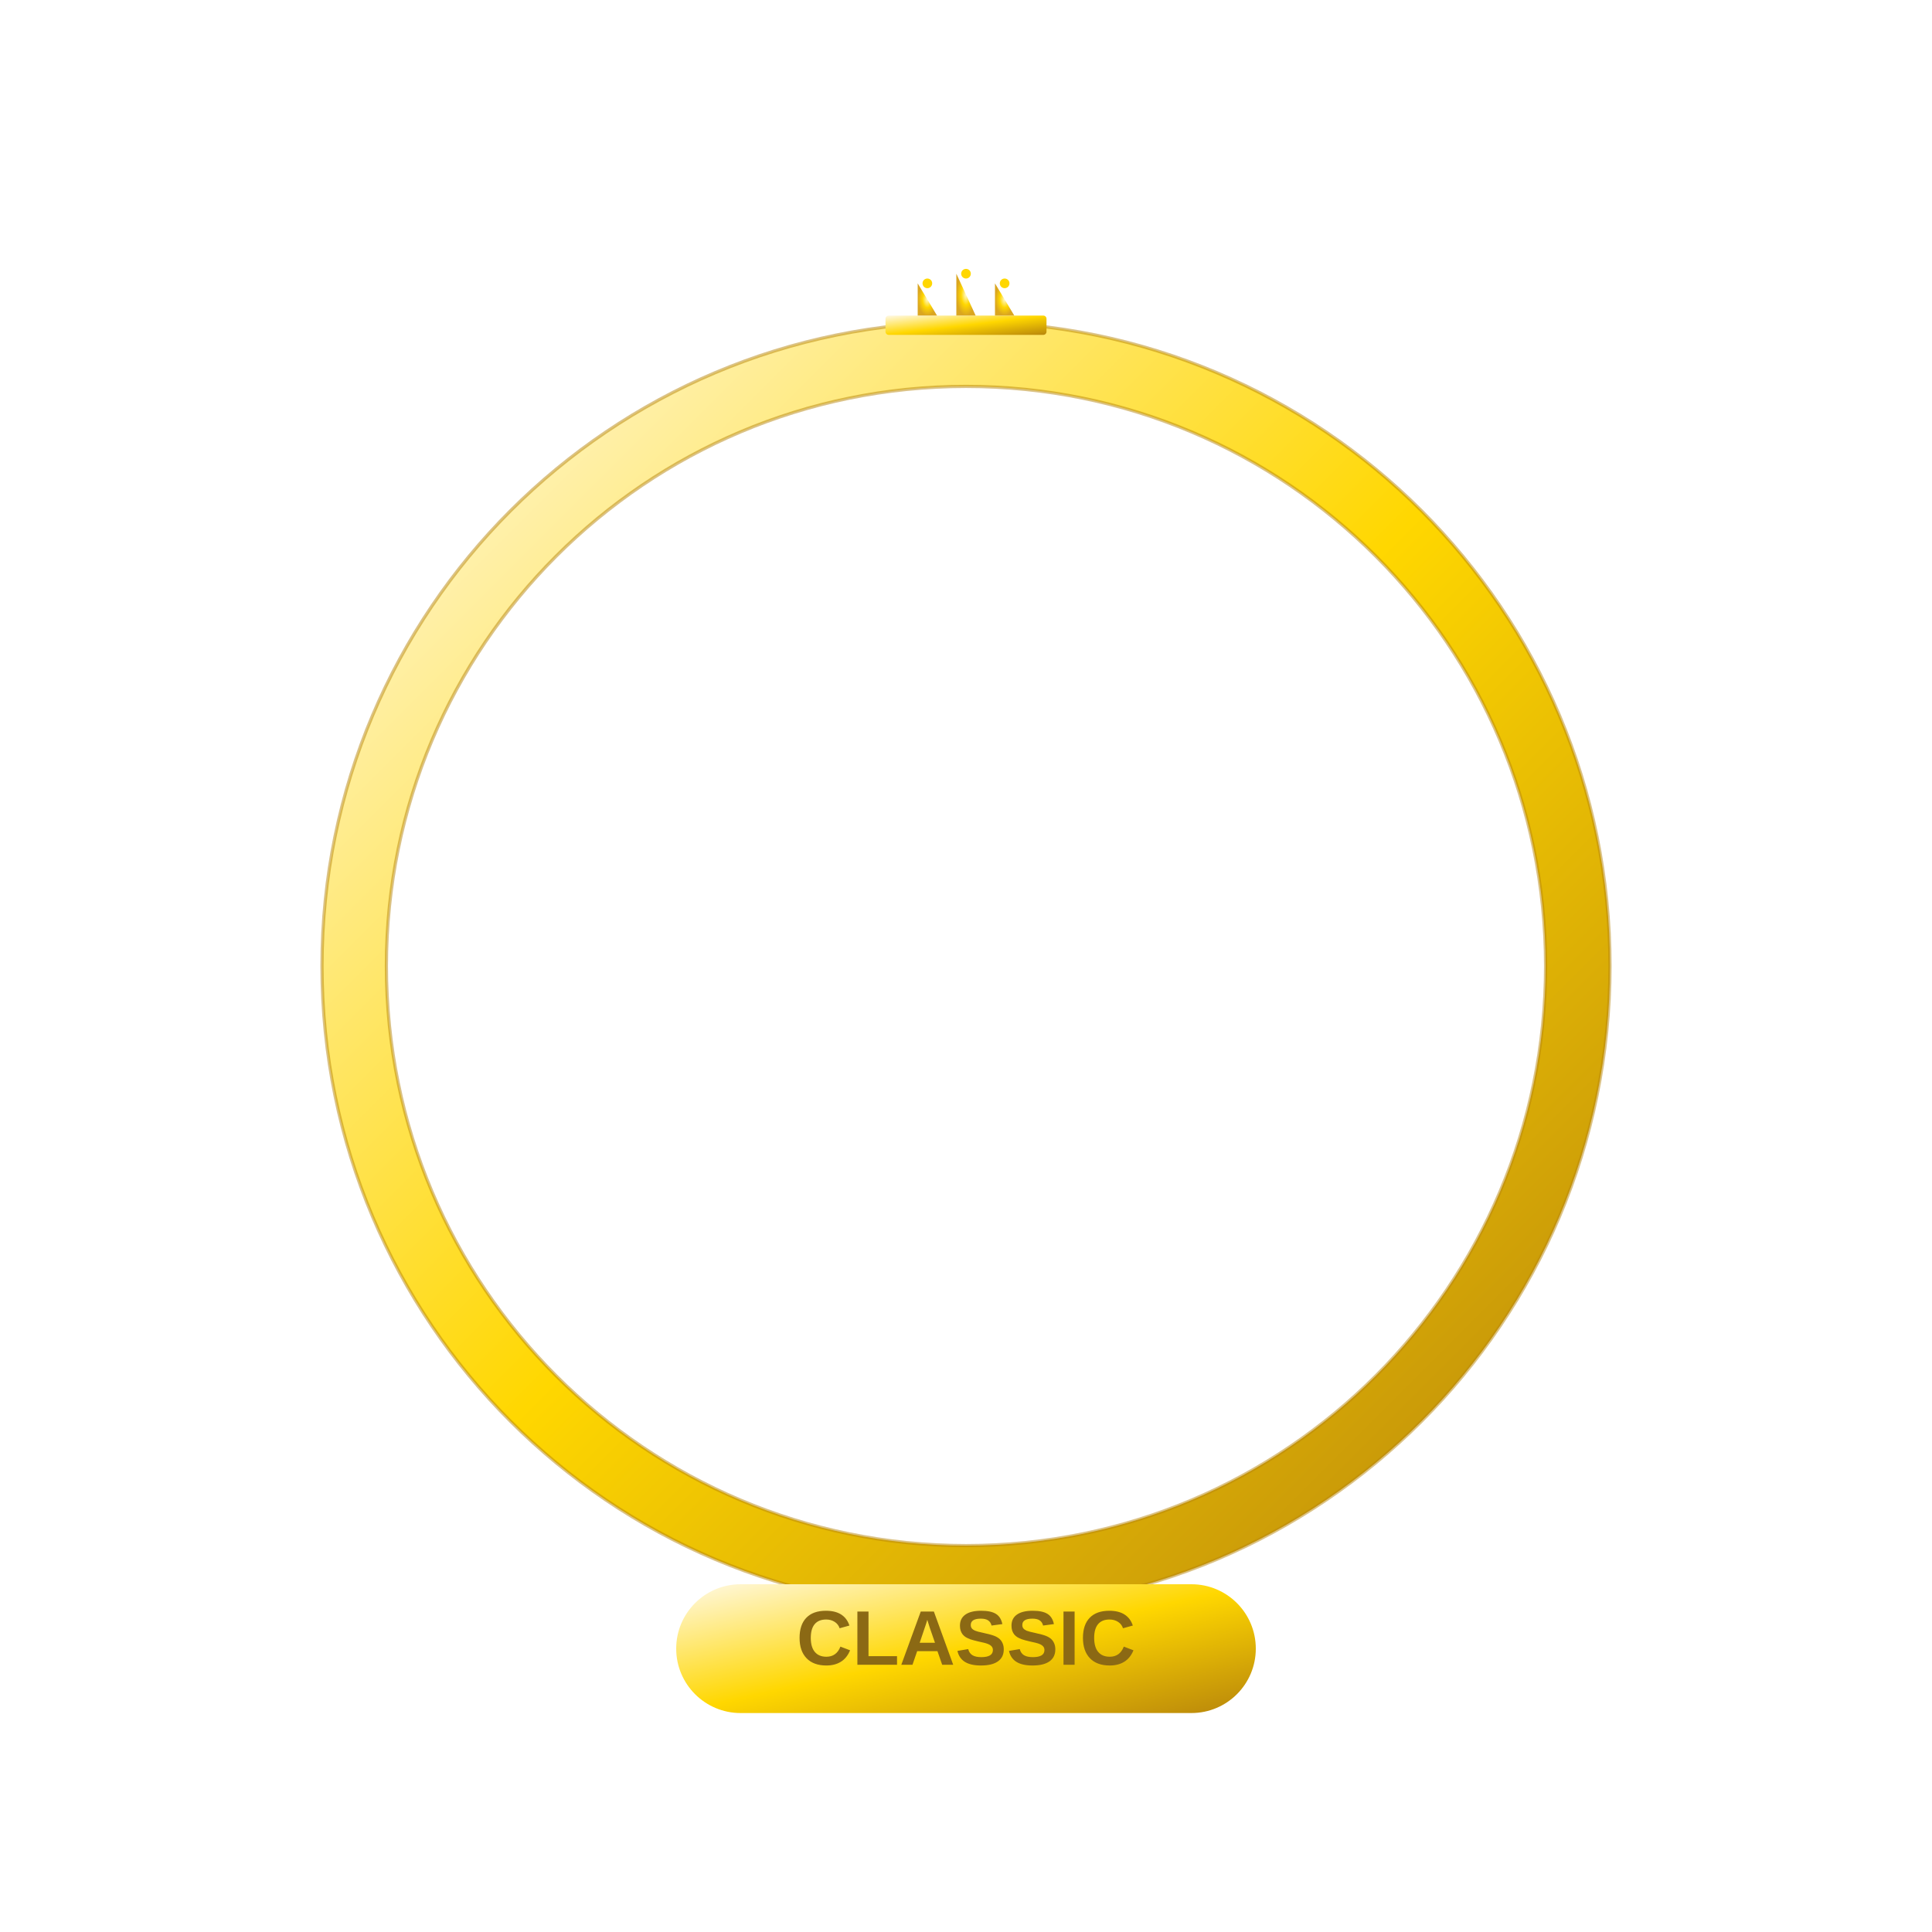
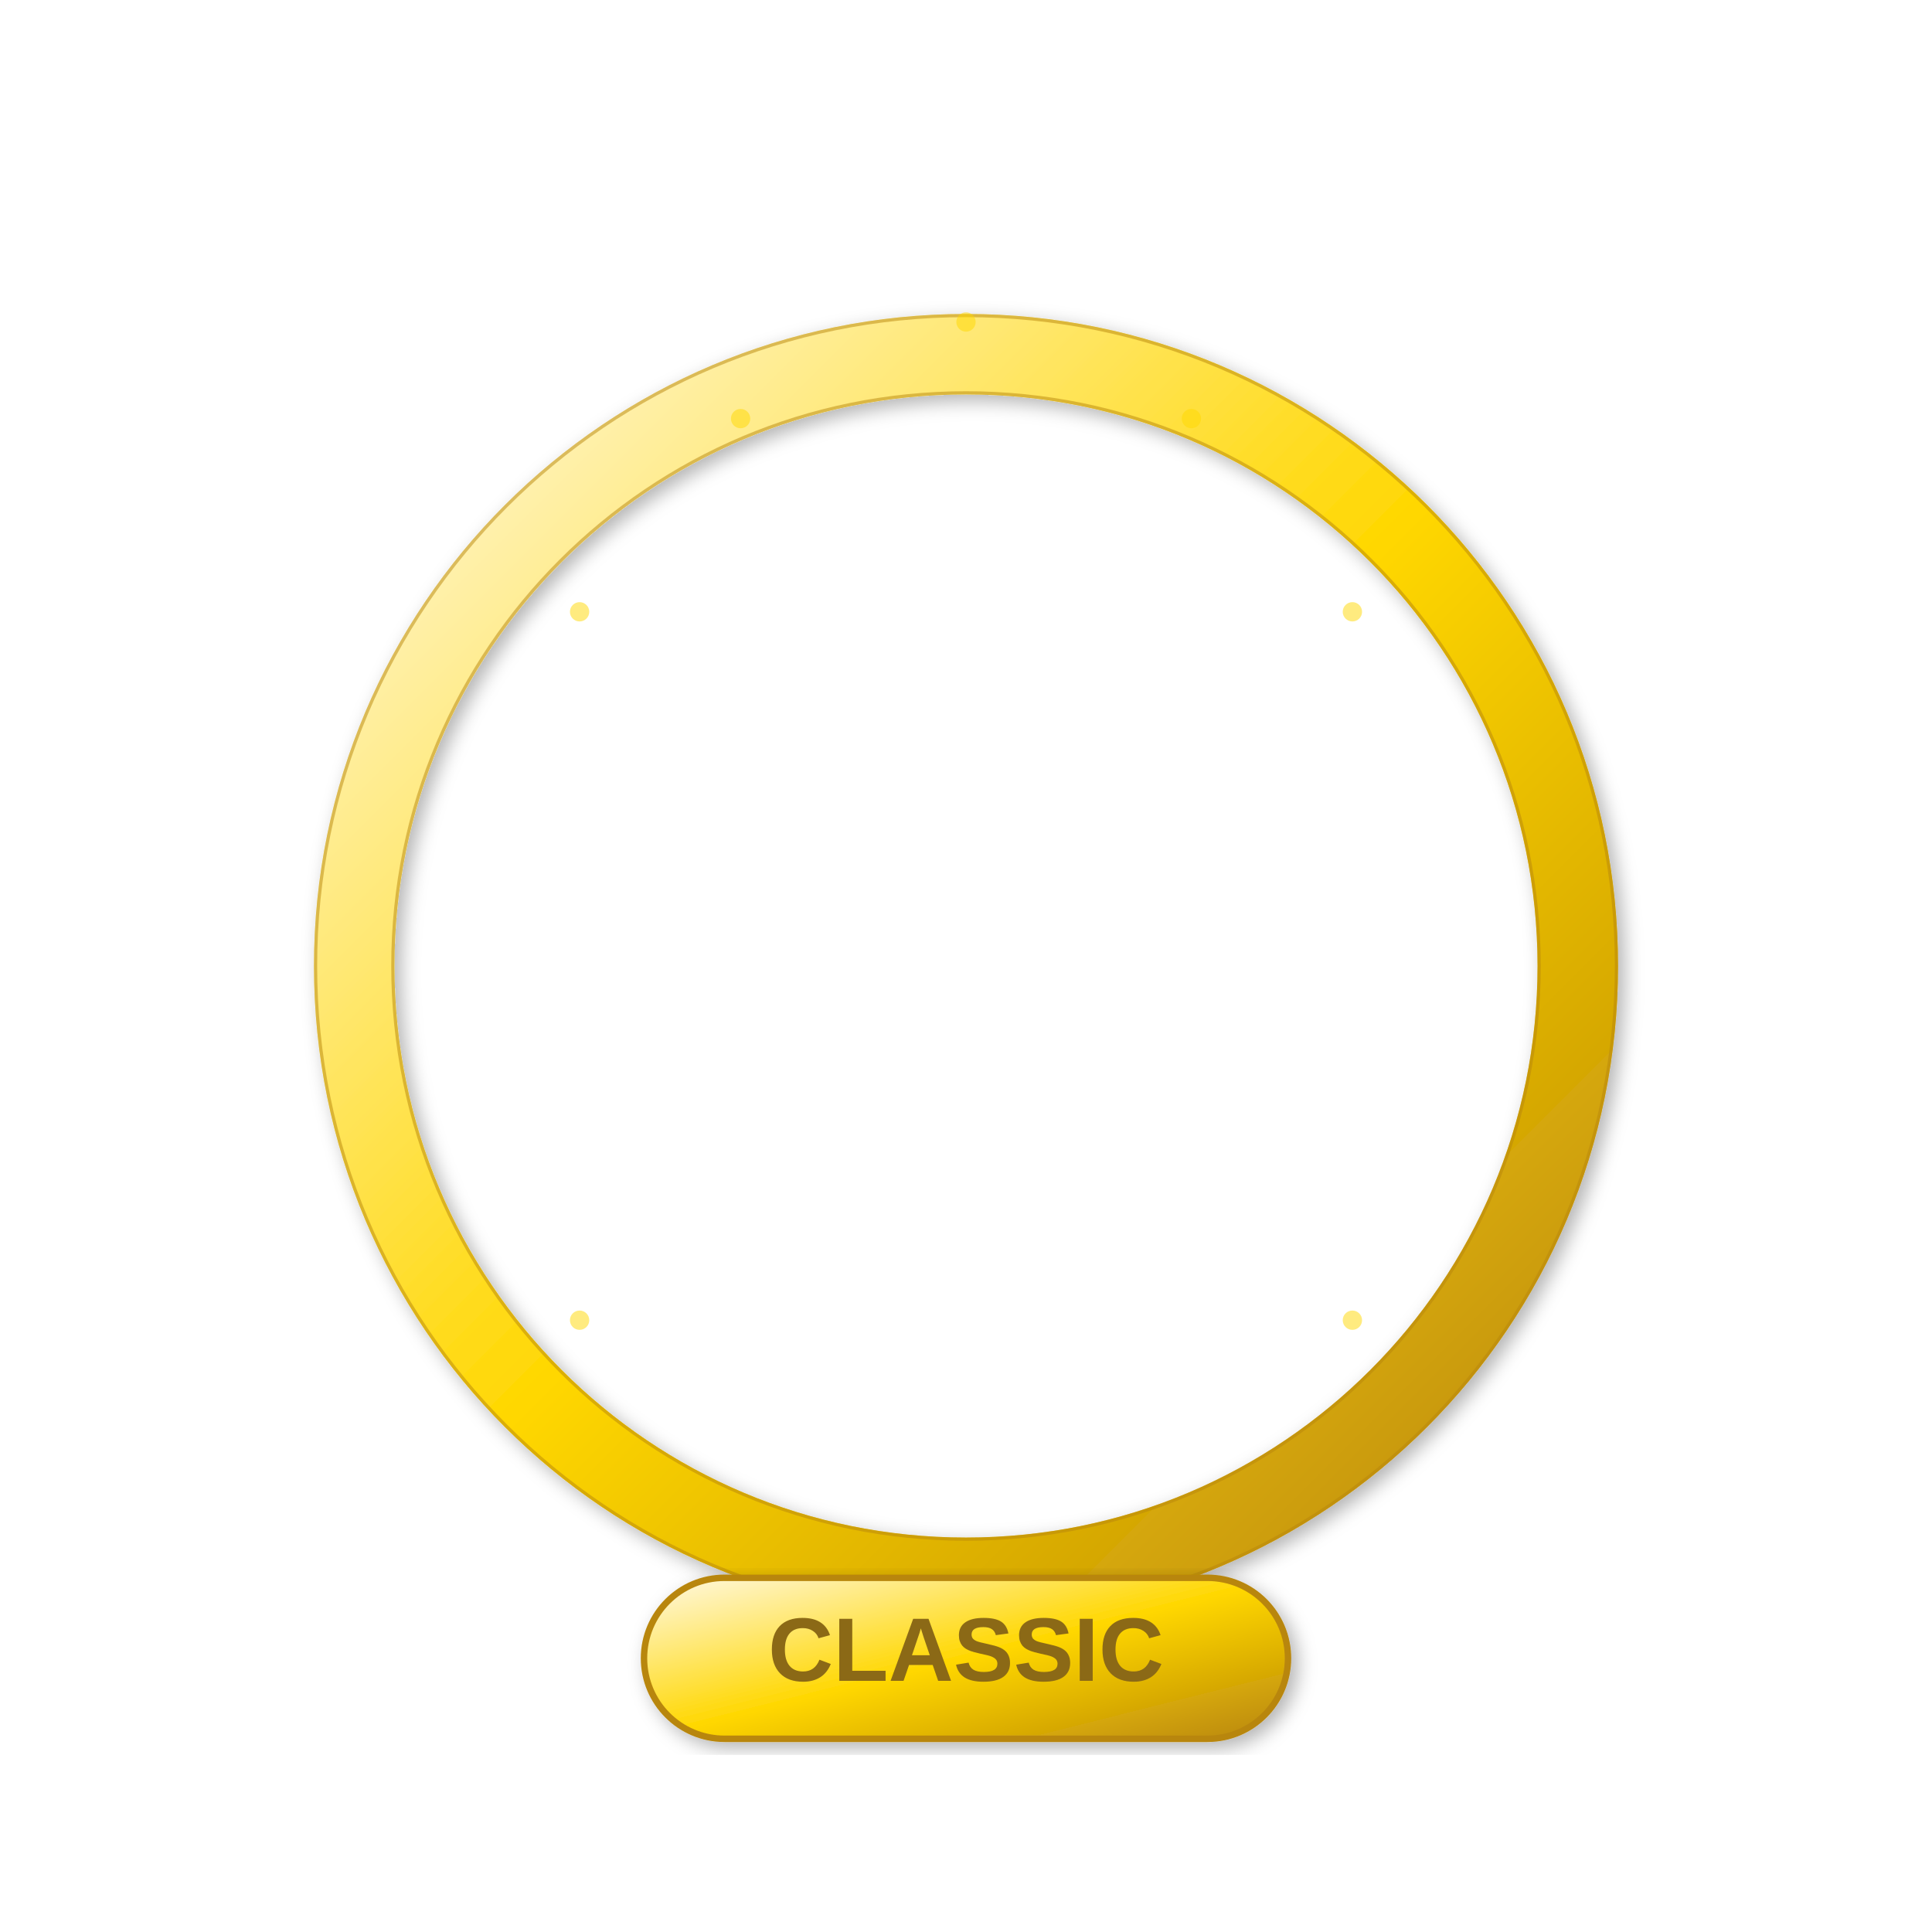
<svg xmlns="http://www.w3.org/2000/svg" width="600" height="600" viewBox="0 0 600 600" fill="none">
  <defs>
    <linearGradient id="classicGold" x1="0" y1="0" x2="1" y2="1">
      <stop offset="0%" stop-color="#fff9e6" />
      <stop offset="50%" stop-color="#ffd700" />
      <stop offset="100%" stop-color="#b8860b" />
    </linearGradient>
    <radialGradient id="classicGoldRadial" cx="50%" cy="50%" r="50%">
      <stop offset="0%" stop-color="#fffacd" />
      <stop offset="50%" stop-color="#ffd700" />
      <stop offset="100%" stop-color="#daa520" />
    </radialGradient>
+     <filter id="shadow">
+       <feDropShadow dx="2" dy="2" stdDeviation="3" flood-opacity="0.3" />
+     </filter>
  </defs>
-   <circle cx="300" cy="300" r="190" fill="none" stroke="url(#classicGold)" stroke-width="20" />
-   <circle cx="300" cy="300" r="200" fill="none" stroke="#b8860b" stroke-width="1" opacity="0.5" />
-   <circle cx="300" cy="300" r="180" fill="none" stroke="#b8860b" stroke-width="1" opacity="0.5" />
-   <g>
-     <rect x="275" y="98" width="50" height="6" fill="url(#classicGold)" rx="1" />
-     <path d="M285,98 L285,88 L291,98" fill="url(#classicGoldRadial)" />
-     <path d="M297,98 L297,85 L303,98" fill="url(#classicGoldRadial)" />
-     <path d="M309,98 L309,88 L315,98" fill="url(#classicGoldRadial)" />
-     <circle cx="288" cy="88" r="1.5" fill="#ffd700" />
-     <circle cx="300" cy="85" r="1.5" fill="#ffd700" />
-     <circle cx="312" cy="88" r="1.5" fill="#ffd700" />
+   <circle cx="300" cy="300" r="190" fill="none" stroke="url(#classicGold)" stroke-width="25" filter="url(#shadow)" />
+   <circle cx="300" cy="300" r="202" fill="none" stroke="#b8860b" stroke-width="1" opacity="0.5" />
+   <circle cx="300" cy="300" r="178" fill="none" stroke="#b8860b" stroke-width="1" opacity="0.5" />
+   <g opacity="0.5">
+     <circle cx="300" cy="100" r="3" fill="#ffd700" />
+     <circle cx="230" cy="130" r="3" fill="#ffd700" />
+     <circle cx="370" cy="130" r="3" fill="#ffd700" />
+     <circle cx="180" cy="190" r="3" fill="#ffd700" />
+     <circle cx="420" cy="190" r="3" fill="#ffd700" />
+     <circle cx="180" cy="410" r="3" fill="#ffd700" />
+     <circle cx="420" cy="410" r="3" fill="#ffd700" />
  </g>
-   <g>
-     <rect x="210" y="492" width="180" height="40" rx="20" fill="url(#classicGold)" />
-     <text x="300" y="517" text-anchor="middle" fill="#8b6914" font-size="24" font-family="Arial" font-weight="bold">CLASSIC</text>
+   <g filter="url(#shadow)">
+     <rect x="200" y="490" width="200" height="50" rx="25" fill="url(#classicGold)" stroke="#b8860b" stroke-width="2" />
+     <text x="300" y="522" text-anchor="middle" fill="#8b6914" font-size="28" font-family="Arial" font-weight="bold">CLASSIC</text>
  </g>
</svg>
